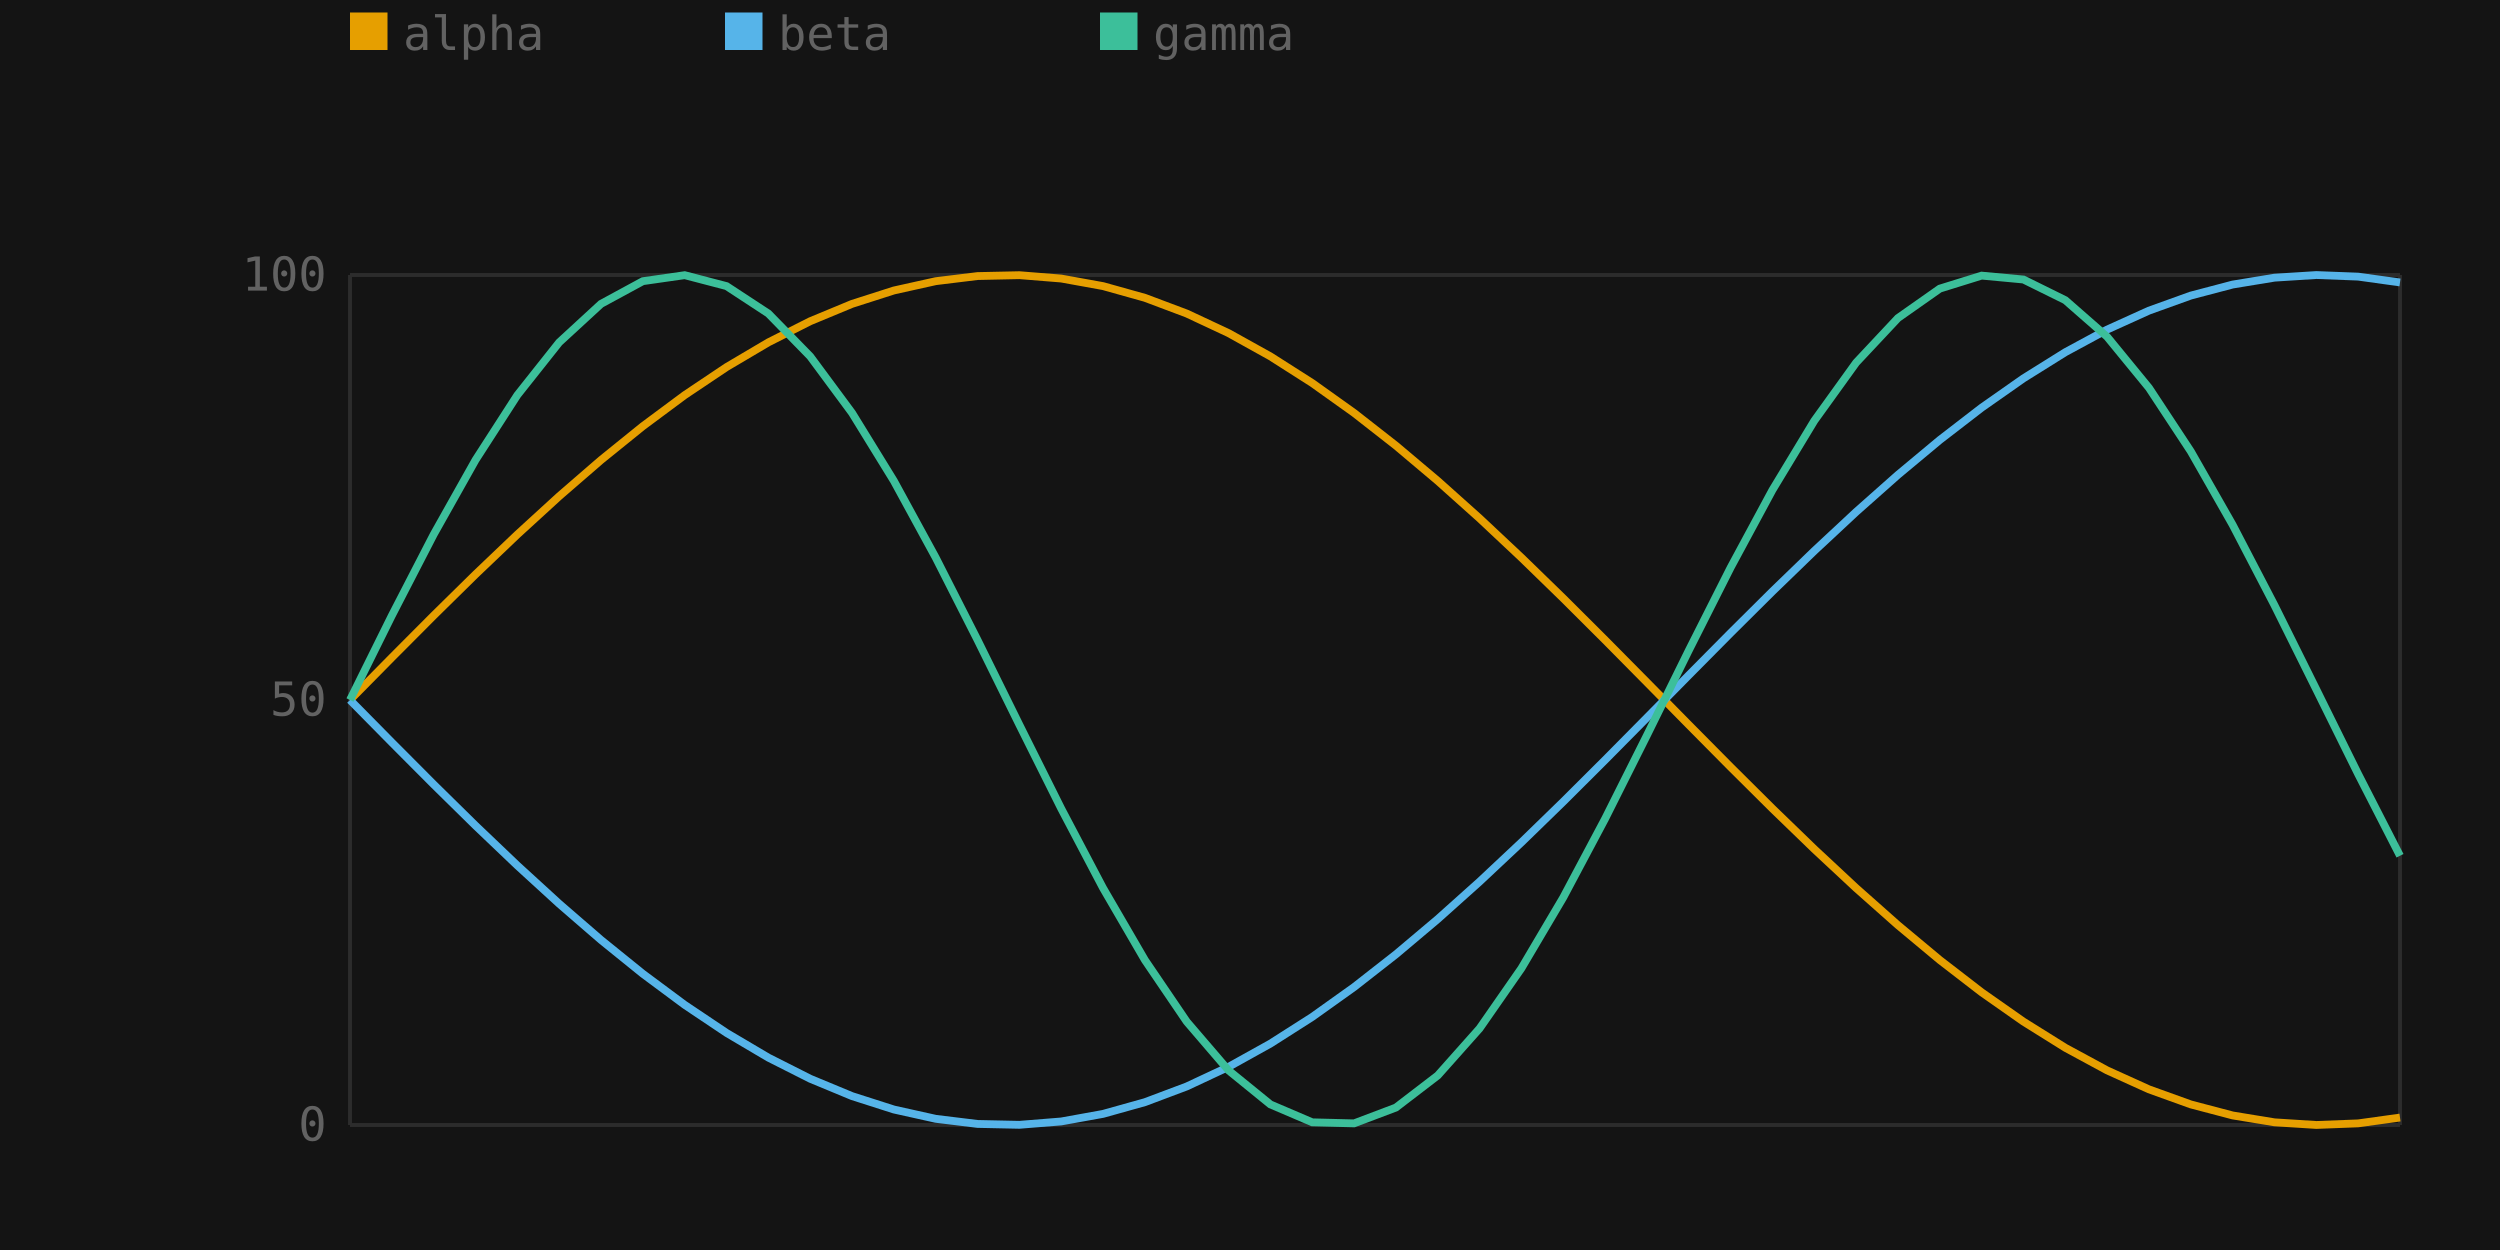
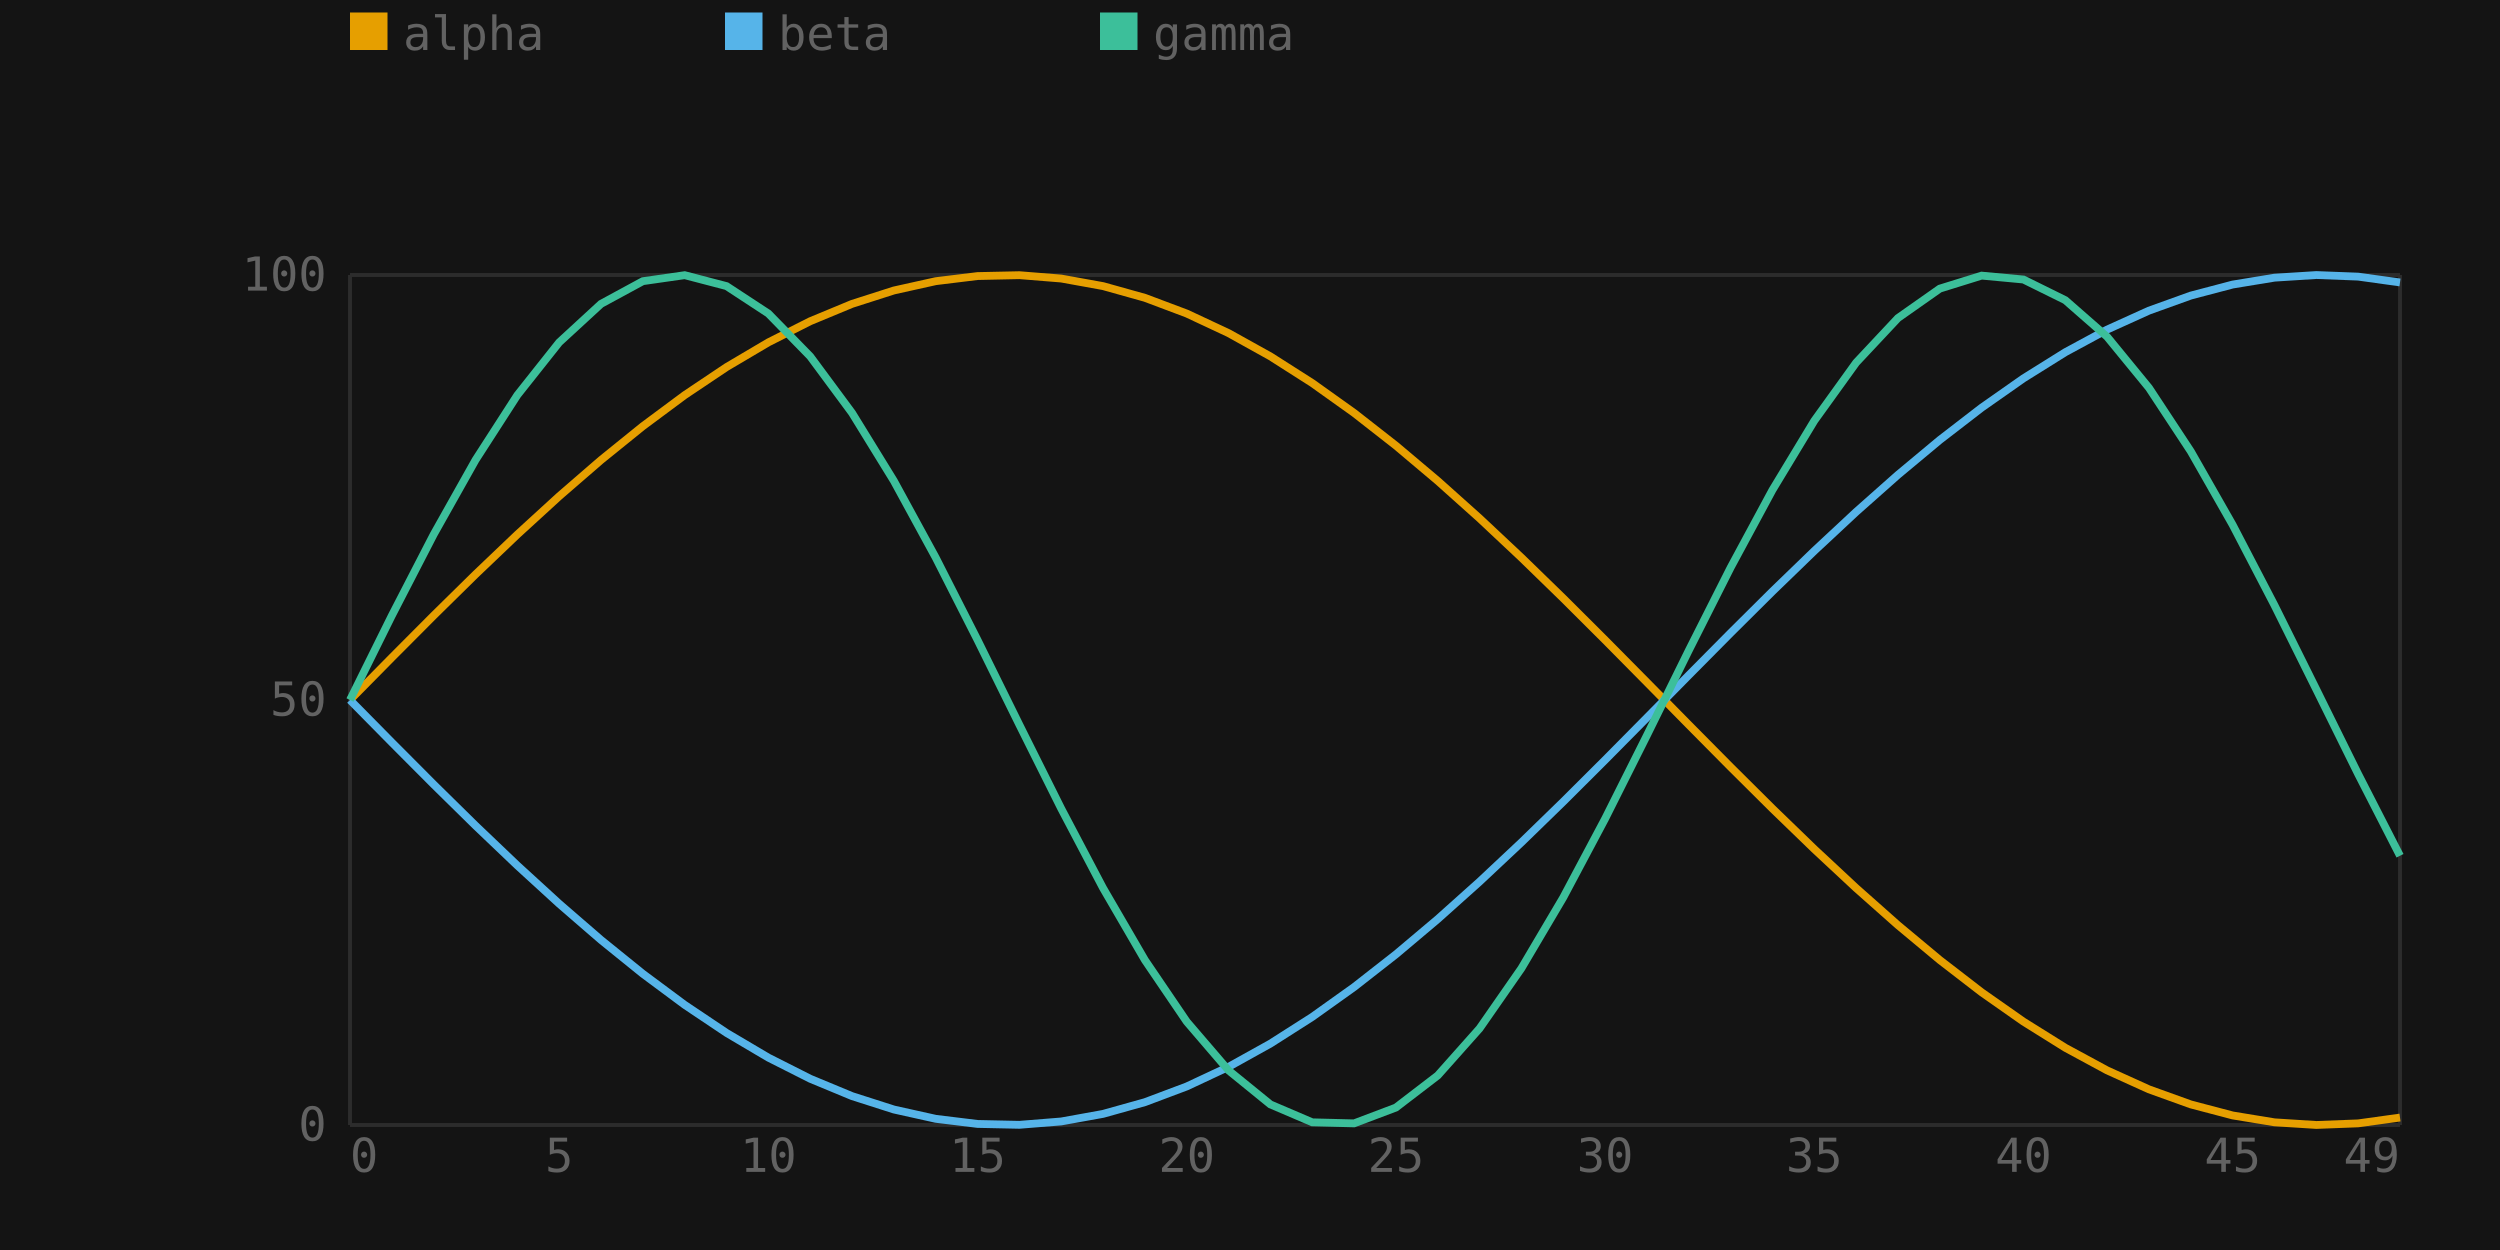
<svg xmlns="http://www.w3.org/2000/svg" viewBox="0 0 640 320" width="640" height="320">
  <rect width="100%" height="100%" fill="#141414" />
  <line x1="89.6" y1="70.4" x2="89.6" y2="288" stroke="#2c2c2c" stroke-width="1" />
  <line x1="89.6" y1="288" x2="614.4" y2="288" stroke="#2c2c2c" stroke-width="1" />
  <line x1="614.4" y1="70.4" x2="614.4" y2="288" stroke="#2c2c2c" stroke-width="1" />
  <line x1="89.6" y1="70.4" x2="614.4" y2="70.4" stroke="#2c2c2c" stroke-width="1" />
  <text x="83.6" y="292" text-anchor="end" font-size="12" font-family="monospace" fill="#626262">0</text>
  <text x="83.6" y="183.2" text-anchor="end" font-size="12" font-family="monospace" fill="#626262">50</text>
  <text x="83.6" y="74.4" text-anchor="end" font-size="12" font-family="monospace" fill="#626262">100</text>
+   <text x="89.6" y="300" text-anchor="start" font-size="12" font-family="monospace" fill="#626262">0</text>
+   <text x="143.151" y="300" text-anchor="middle" font-size="12" font-family="monospace" fill="#626262">5</text>
+   <text x="196.702" y="300" text-anchor="middle" font-size="12" font-family="monospace" fill="#626262">10</text>
+   <text x="250.253" y="300" text-anchor="middle" font-size="12" font-family="monospace" fill="#626262">15</text>
+   <text x="303.804" y="300" text-anchor="middle" font-size="12" font-family="monospace" fill="#626262">20</text>
+   <text x="357.355" y="300" text-anchor="middle" font-size="12" font-family="monospace" fill="#626262">25</text>
+   <text x="410.906" y="300" text-anchor="middle" font-size="12" font-family="monospace" fill="#626262">30</text>
+   <text x="464.457" y="300" text-anchor="middle" font-size="12" font-family="monospace" fill="#626262">35</text>
+   <text x="518.008" y="300" text-anchor="middle" font-size="12" font-family="monospace" fill="#626262">40</text>
+   <text x="571.559" y="300" text-anchor="middle" font-size="12" font-family="monospace" fill="#626262">45</text>
+   <text x="614.4" y="300" text-anchor="end" font-size="12" font-family="monospace" fill="#626262">49</text>
  <rect x="89.6" y="3.2" width="9.6" height="9.6" fill="#e69f00" />
  <text x="103.2" y="12.8" text-anchor="start" font-size="12" font-family="monospace" fill="#626262">alpha</text>
  <rect x="185.6" y="3.2" width="9.6" height="9.6" fill="#56b4e9" />
  <text x="199.2" y="12.8" text-anchor="start" font-size="12" font-family="monospace" fill="#626262">beta</text>
  <rect x="281.6" y="3.2" width="9.6" height="9.6" fill="#3cbf9a" />
  <text x="295.2" y="12.8" text-anchor="start" font-size="12" font-family="monospace" fill="#626262">gamma</text>
  <path d="M89.6 179.2 L100.31 168.338 L111.02 157.585 L121.731 147.047 L132.441 136.831 L143.151 127.039 L153.861 117.767 L164.571 109.109 L175.282 101.152 L185.992 93.974 L196.702 87.648 L207.412 82.237 L218.122 77.794 L228.833 74.365 L239.543 71.983 L250.253 70.673 L260.963 70.446 L271.673 71.307 L282.384 73.245 L293.094 76.243 L303.804 80.268 L314.514 85.283 L325.224 91.236 L335.935 98.067 L346.645 105.71 L357.355 114.086 L368.065 123.113 L378.776 132.701 L389.486 142.753 L400.196 153.17 L410.906 163.846 L421.616 174.676 L432.327 185.551 L443.037 196.363 L453.747 207.003 L464.457 217.365 L475.167 227.346 L485.878 236.846 L496.588 245.77 L507.298 254.029 L518.008 261.54 L528.718 268.229 L539.429 274.027 L550.139 278.879 L560.849 282.734 L571.559 285.555 L582.269 287.314 L592.98 287.992 L603.69 287.583 L614.4 286.091" fill="none" stroke="#e69f00" stroke-width="2" />
  <path d="M89.6 179.2 L100.31 190.062 L111.02 200.815 L121.731 211.353 L132.441 221.569 L143.151 231.361 L153.861 240.633 L164.571 249.291 L175.282 257.248 L185.992 264.426 L196.702 270.752 L207.412 276.163 L218.122 280.606 L228.833 284.035 L239.543 286.417 L250.253 287.727 L260.963 287.954 L271.673 287.093 L282.384 285.155 L293.094 282.157 L303.804 278.132 L314.514 273.117 L325.224 267.164 L335.935 260.333 L346.645 252.69 L357.355 244.314 L368.065 235.287 L378.776 225.699 L389.486 215.647 L400.196 205.23 L410.906 194.554 L421.616 183.724 L432.327 172.849 L443.037 162.037 L453.747 151.397 L464.457 141.035 L475.167 131.054 L485.878 121.554 L496.588 112.63 L507.298 104.371 L518.008 96.86 L528.718 90.171 L539.429 84.373 L550.139 79.521 L560.849 75.666 L571.559 72.845 L582.269 71.086 L592.98 70.408 L603.69 70.817 L614.4 72.309" fill="none" stroke="#56b4e9" stroke-width="2" />
  <path d="M89.6 179.2 L100.31 157.585 L111.02 136.831 L121.731 117.767 L132.441 101.152 L143.151 87.648 L153.861 77.794 L164.571 71.983 L175.282 70.446 L185.992 73.245 L196.702 80.268 L207.412 91.236 L218.122 105.71 L228.833 123.113 L239.543 142.753 L250.253 163.846 L260.963 185.551 L271.673 207.003 L282.384 227.346 L293.094 245.77 L303.804 261.54 L314.514 274.027 L325.224 282.734 L335.935 287.314 L346.645 287.583 L357.355 283.531 L368.065 275.32 L378.776 263.277 L389.486 247.882 L400.196 229.749 L410.906 209.6 L421.616 188.24 L432.327 166.519 L443.037 145.304 L453.747 125.44 L464.457 107.72 L475.167 92.849 L485.878 81.421 L496.588 73.89 L507.298 70.558 L518.008 71.558 L528.718 76.849 L539.429 86.22 L550.139 99.298 L560.849 115.561 L571.559 134.362 L582.269 154.95 L592.98 176.504 L603.69 198.167 L614.4 219.073" fill="none" stroke="#3cbf9a" stroke-width="2" />
</svg>
